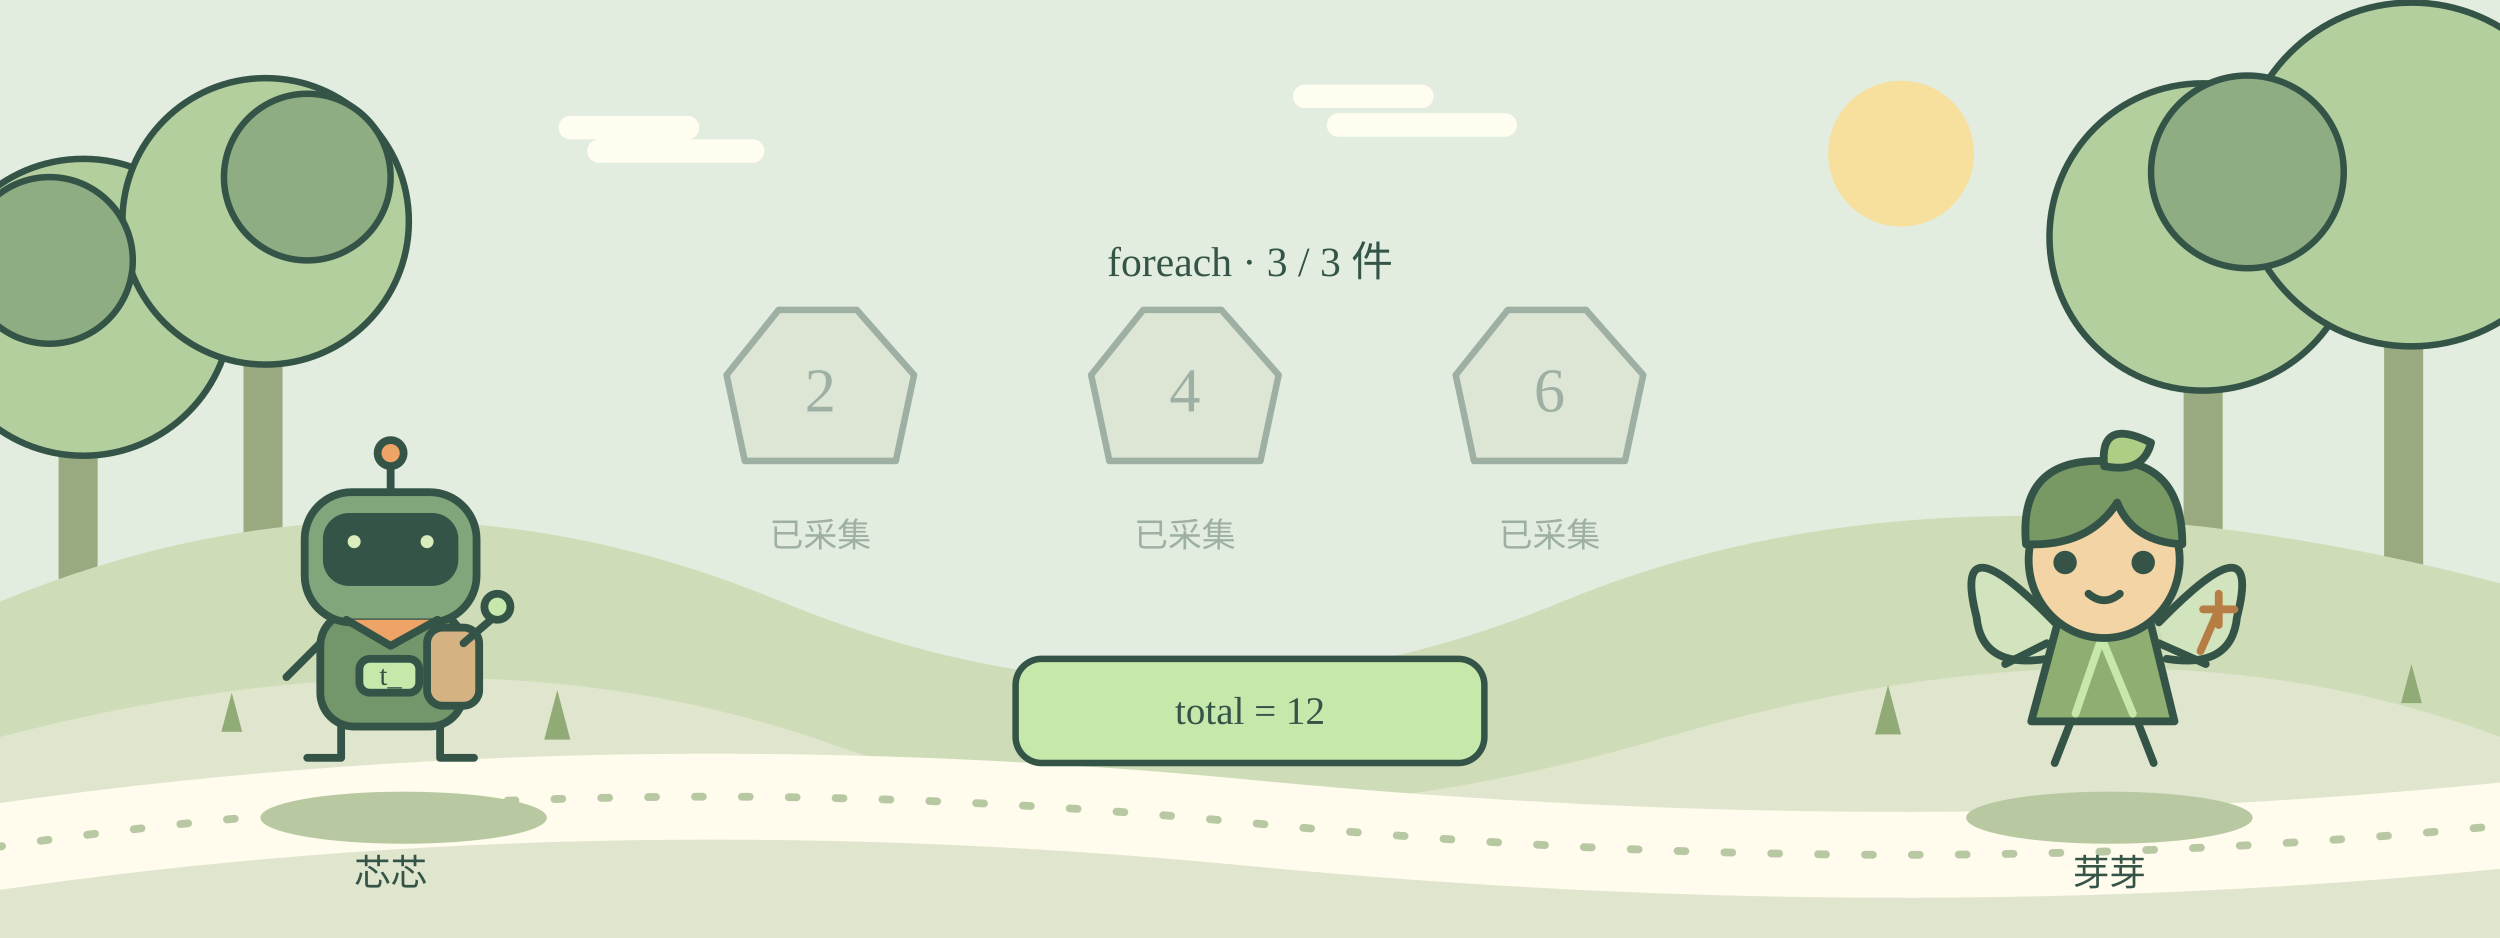
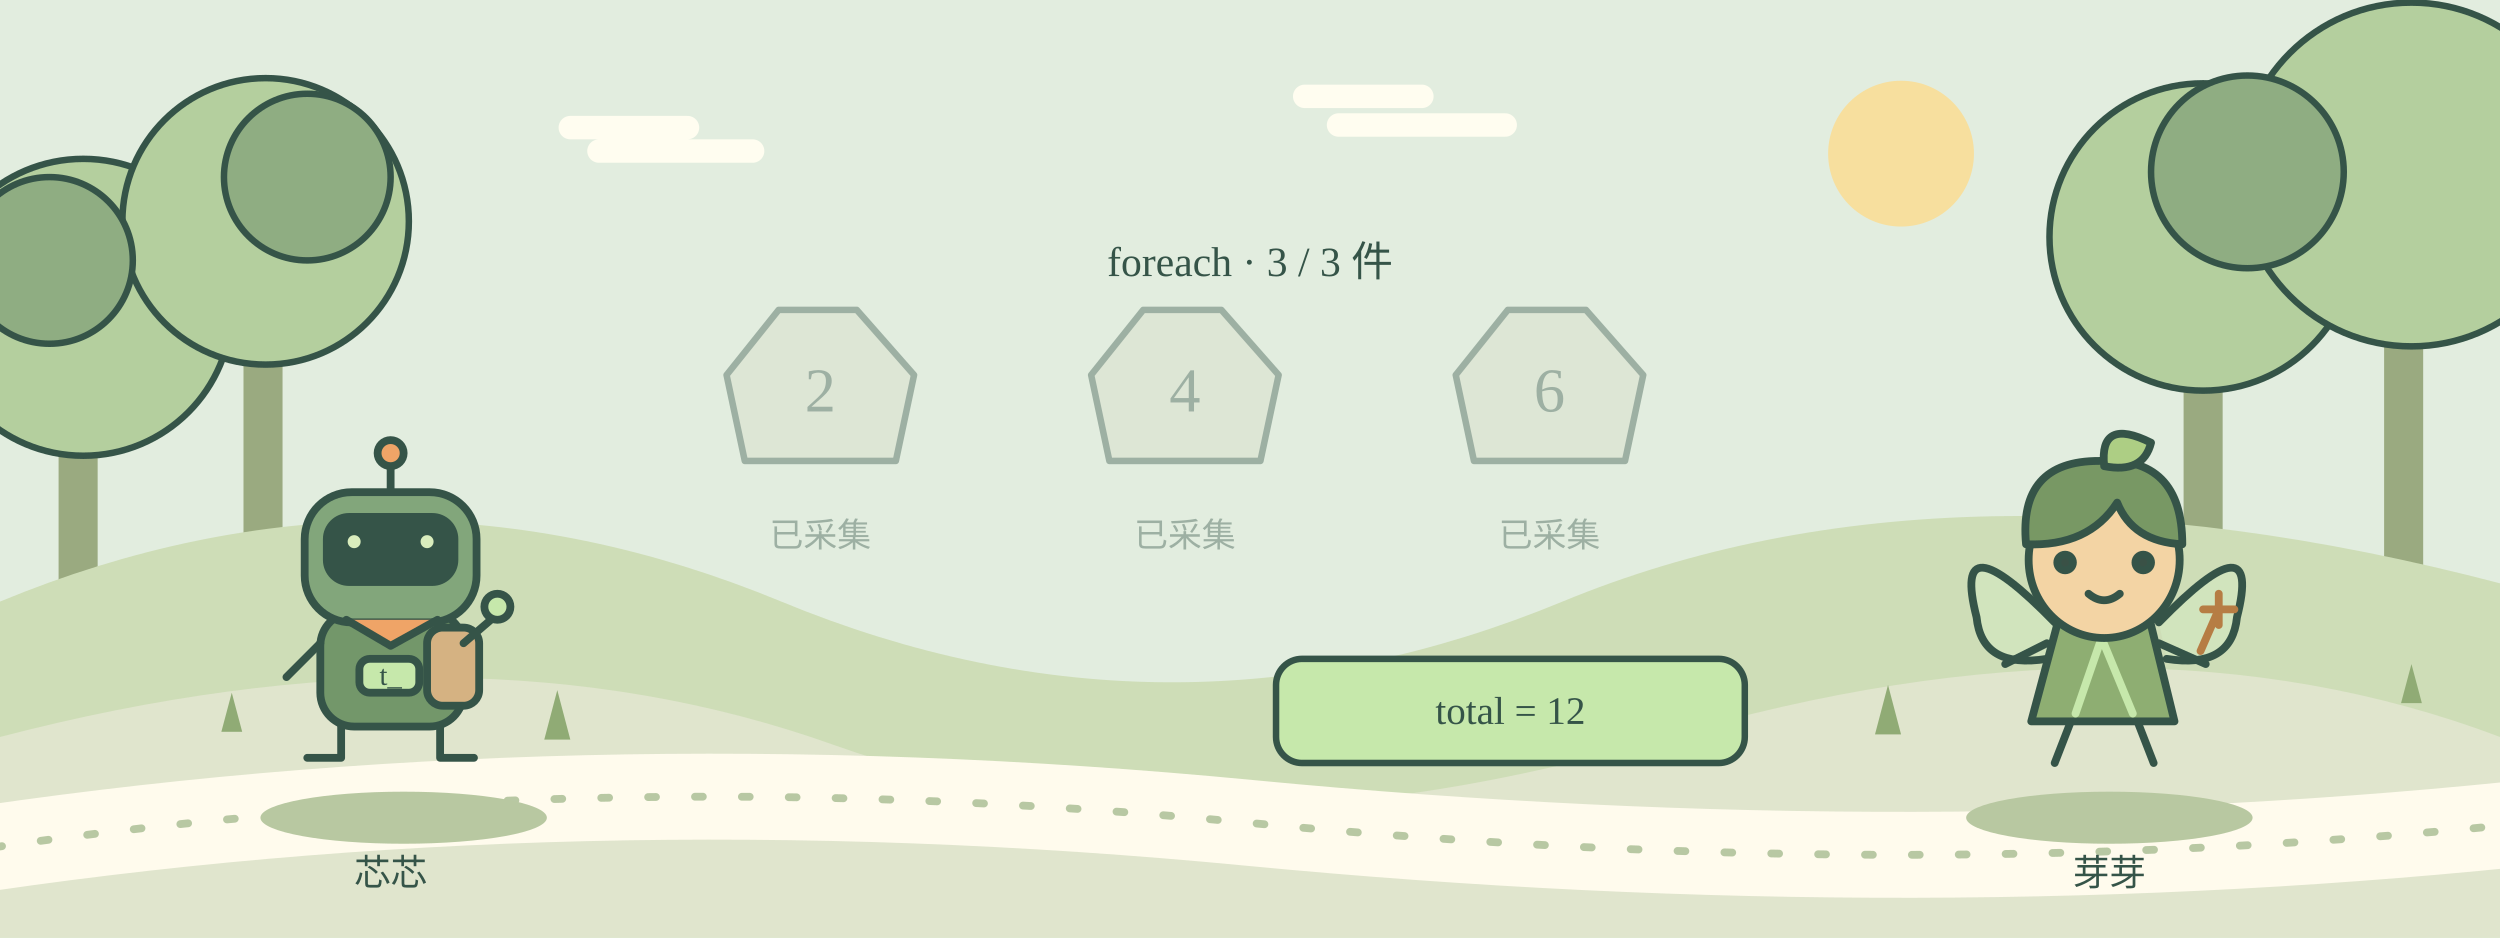
<svg xmlns="http://www.w3.org/2000/svg" class="adventure-svg" viewBox="0 0 960 360" role="img" aria-label="芯芯和芽芽的第 8 关互动图解，第 4 幕">
  <g stroke="#355448" stroke-width="2.5" stroke-linecap="round" stroke-linejoin="round">
    <rect width="960" height="360" fill="#e2eddf" stroke="none" />
    <circle cx="730" cy="59" r="28" fill="#f7df9e" stroke="none" />
    <path d="M219 49h45m-34 9h59m212 -21h45m-32 11h64" stroke="#fffdf0" stroke-width="9" stroke-linecap="round" />
    <path d="M30 230v-87m71 87V117m745 115V125m77 105V102" stroke="#9aaa80" stroke-width="15" />
    <g fill="#b4cf9e">
      <circle cx="32" cy="118" r="57" />
      <circle cx="102" cy="85" r="55" />
      <circle cx="846" cy="91" r="59" />
      <circle cx="926" cy="67" r="66" />
    </g>
    <g fill="#8fad82">
      <circle cx="19" cy="100" r="32" />
      <circle cx="118" cy="68" r="32" />
      <circle cx="863" cy="66" r="37" />
    </g>
    <path d="M0 231q150 -62 300 0t300 0 360 -7v136H0Z" fill="#ceddb7" stroke="none" />
    <path d="M0 283q180 -47 320 3t320 -3 320 0v77H0Z" fill="#e0e5cd" stroke="none" />
    <path d="M-20 328Q220 291 480 316T980 315" fill="none" stroke="#fffbed" stroke-width="33" />
    <path d="M-20 328Q220 291 480 316T980 315" fill="none" stroke="#b8c8a3" stroke-dasharray="3 15" stroke-width="3" />
    <g fill="#90ab75" stroke="none">
      <path d="M209 284l5 -19 5 19m501 -2 5 -19 5 19m-645 -1 4 -15 4 15m829 -11 4 -15 4 15" />
    </g>
    <g class="scene-props" data-scene-art="8">
      <g transform="translate(315 154)" opacity="0.4">
        <path d="M-29 23l-7 -33 20 -25h30l22 25 -7 33Z" fill="#d5dbc5" />
        <text x="0" y="4" fill="#355448" font-size="24" text-anchor="middle" stroke="none">2</text>
        <text x="0" y="56" fill="#355448" font-size="13" text-anchor="middle" stroke="none">已采集</text>
      </g>
      <g transform="translate(455 154)" opacity="0.4">
        <path d="M-29 23l-7 -33 20 -25h30l22 25 -7 33Z" fill="#d5dbc5" />
        <text x="0" y="4" fill="#355448" font-size="24" text-anchor="middle" stroke="none">4</text>
        <text x="0" y="56" fill="#355448" font-size="13" text-anchor="middle" stroke="none">已采集</text>
      </g>
      <g transform="translate(595 154)" opacity="0.4">
        <path d="M-29 23l-7 -33 20 -25h30l22 25 -7 33Z" fill="#d5dbc5" />
        <text x="0" y="4" fill="#355448" font-size="24" text-anchor="middle" stroke="none">6</text>
        <text x="0" y="56" fill="#355448" font-size="13" text-anchor="middle" stroke="none">已采集</text>
      </g>
      <text x="480" y="106" fill="#355448" font-size="16" text-anchor="middle" stroke="none">foreach · 3 / 3 件</text>
-       <rect x="390" y="253" width="180" height="40" rx="10" fill="#c6e8ab" />
-       <text x="480" y="278" fill="#355448" font-size="15" text-anchor="middle" stroke="none">total = 12</text>
+       <rect x="490" y="253" width="180" height="40" rx="10" fill="#c6e8ab" />
+       <text x="580" y="278" fill="#355448" font-size="15" text-anchor="middle" stroke="none">total = 12</text>
    </g>
    <ellipse cx="155" cy="314" rx="55" ry="10" fill="#b8c8a1" stroke="none" />
    <g transform="translate(95 165)">
      <g class="scene-hero mood-ready hero-walk" style="--walk-from:265px">
        <g stroke="#355448" stroke-width="3" stroke-linecap="round" stroke-linejoin="round">
          <path d="M36 111v15h-13m51 -15v15h13" fill="none" />
          <rect x="28" y="70" width="55" height="44" rx="13" fill="#73976a" />
          <rect x="69" y="76" width="20" height="30" rx="6" fill="#d5b282" />
          <path class="robot-arm" d="M28 82l-13 13m68 -13 14 -12" fill="none" />
          <circle cx="96" cy="68" r="5" fill="#c6e8ab" />
          <path d="M55 24V12" />
          <circle cx="55" cy="9" r="5" fill="#efa467" />
          <rect x="22" y="24" width="66" height="50" rx="18" fill="#82a67b" />
          <rect x="29" y="32" width="52" height="28" rx="10" fill="#355448" stroke="none" />
          <g class="character-eyes">
            <circle cx="41" cy="43" r="4" fill="#d9edbd" />
            <circle cx="69" cy="43" r="4" fill="#d9edbd" />
          </g>
          <path d="M38 73l17 10 18 -10" fill="#efa467" />
          <rect x="43" y="88" width="23" height="13" rx="4" fill="#c6e8ab" />
          <text x="55" y="98" fill="#355448" font-size="11" text-anchor="middle" stroke="none">t_</text>
        </g>
      </g>
    </g>
    <ellipse cx="810" cy="314" rx="55" ry="10" fill="#b8c8a1" stroke="none" />
    <g transform="translate(753 167)">
      <g class="scene-npc">
        <g stroke="#355448" stroke-width="3" stroke-linecap="round" stroke-linejoin="round">
          <path d="M36 72q-40 -41 -30 -2 2 20 27 16m43 -14q40 -41 30 -2 -2 20 -27 16" fill="#d1e4bd" />
          <path d="M43 108l-7 18m31 -18 7 18M33 80l-16 8m59 -8 18 8" />
          <path d="M38 69h34l10 41H27Z" fill="#8eae72" />
          <path d="M54 78l-10 29m10 -29 12 29" stroke="#c6e8ab" />
          <ellipse cx="55" cy="48" rx="29" ry="30" fill="#f3d4a4" />
          <path d="M25 42q-3 -32 28 -32 32 -2 32 32 -19 -1 -25 -16 -11 17 -35 16" fill="#789864" />
          <path d="M55 12q-2 -19 18 -9 -3 12 -18 9" fill="#adce84" />
          <circle cx="40" cy="49" r="3" fill="#3a5146" />
          <circle cx="70" cy="49" r="3" fill="#3a5146" />
          <path d="M49 61q6 5 12 0" fill="none" />
          <path d="M92 83l7 -16m-6 0h12m-6 -6v12" stroke="#b67d44" />
        </g>
      </g>
    </g>
    <text x="150" y="340" fill="#355448" font-size="14" text-anchor="middle" stroke="none">芯芯</text>
    <text x="810" y="340" fill="#355448" font-size="14" text-anchor="middle" stroke="none">芽芽</text>
  </g>
</svg>
